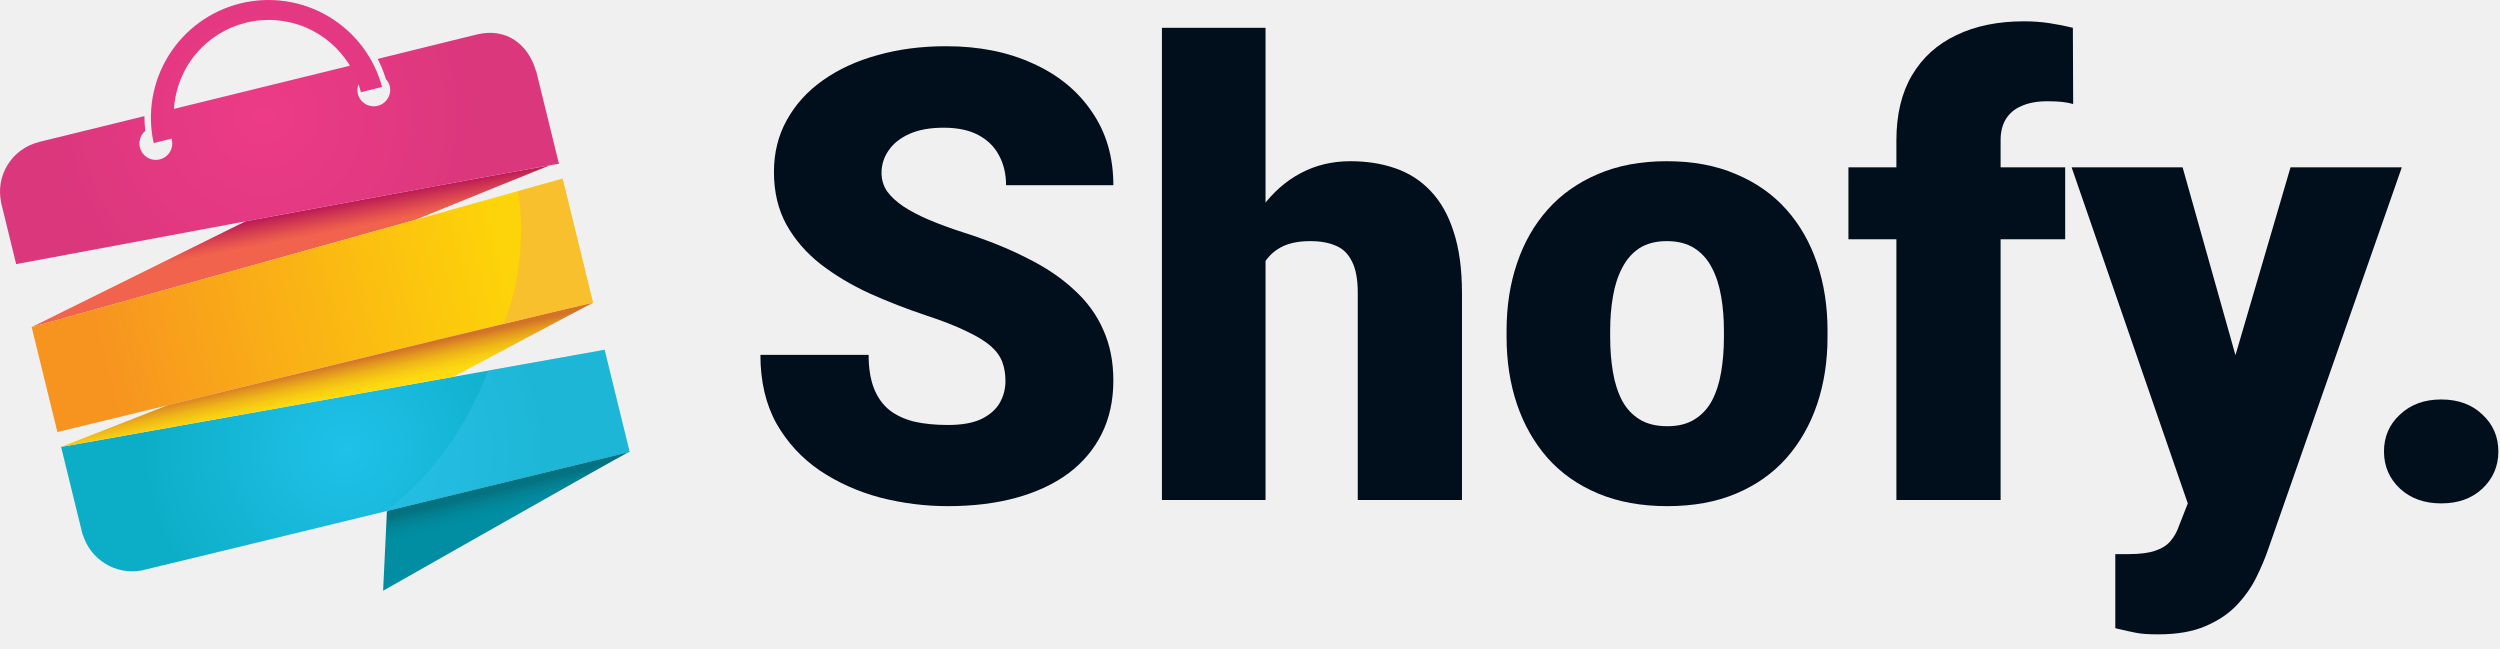
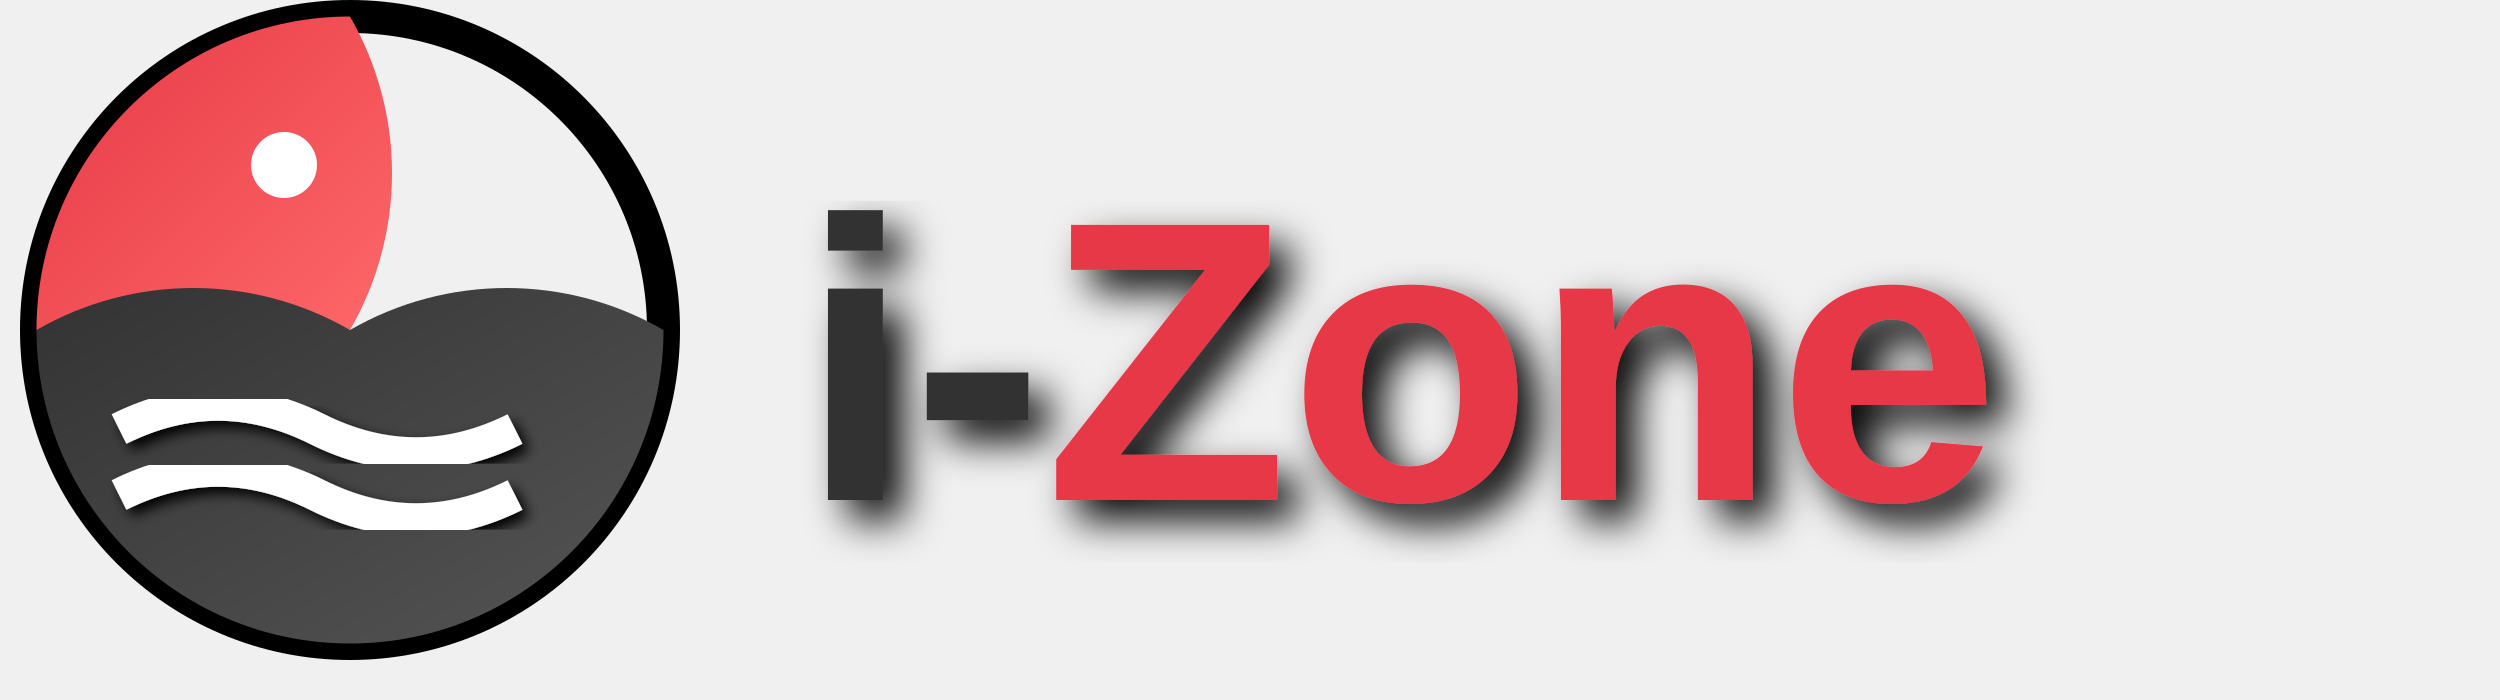
- <svg xmlns="http://www.w3.org/2000/svg" width="135" height="35" viewBox="0 0 135 35" fill="none">
-   <path d="M54.294 20.575C54.294 20.199 54.239 19.861 54.128 19.562C54.017 19.253 53.812 18.965 53.514 18.699C53.215 18.434 52.783 18.168 52.219 17.902C51.665 17.626 50.935 17.338 50.027 17.039C48.965 16.685 47.941 16.287 46.956 15.844C45.971 15.39 45.091 14.864 44.316 14.267C43.542 13.658 42.927 12.95 42.474 12.142C42.02 11.323 41.793 10.371 41.793 9.286C41.793 8.246 42.025 7.311 42.49 6.48C42.955 5.639 43.602 4.925 44.433 4.339C45.274 3.741 46.259 3.287 47.388 2.978C48.517 2.657 49.751 2.496 51.09 2.496C52.861 2.496 54.421 2.806 55.772 3.426C57.133 4.035 58.195 4.903 58.959 6.032C59.734 7.15 60.121 8.473 60.121 10H54.327C54.327 9.391 54.2 8.854 53.945 8.39C53.702 7.925 53.331 7.56 52.833 7.294C52.335 7.028 51.71 6.896 50.957 6.896C50.227 6.896 49.612 7.006 49.114 7.228C48.616 7.449 48.24 7.748 47.985 8.124C47.731 8.489 47.603 8.893 47.603 9.336C47.603 9.701 47.703 10.033 47.902 10.332C48.113 10.62 48.406 10.891 48.782 11.146C49.17 11.4 49.634 11.644 50.177 11.876C50.73 12.108 51.35 12.335 52.036 12.557C53.32 12.966 54.46 13.425 55.456 13.935C56.463 14.433 57.31 15.003 57.996 15.645C58.693 16.275 59.219 16.995 59.573 17.803C59.938 18.611 60.121 19.524 60.121 20.542C60.121 21.627 59.911 22.59 59.49 23.431C59.07 24.272 58.467 24.986 57.681 25.572C56.895 26.148 55.954 26.585 54.858 26.884C53.763 27.183 52.54 27.332 51.19 27.332C49.95 27.332 48.727 27.177 47.52 26.867C46.325 26.546 45.241 26.059 44.267 25.406C43.293 24.742 42.512 23.895 41.926 22.866C41.35 21.826 41.062 20.592 41.062 19.164H46.906C46.906 19.872 47 20.47 47.188 20.957C47.377 21.444 47.653 21.837 48.019 22.136C48.384 22.424 48.832 22.634 49.363 22.767C49.895 22.888 50.503 22.949 51.19 22.949C51.931 22.949 52.529 22.844 52.982 22.634C53.436 22.412 53.768 22.125 53.978 21.77C54.189 21.405 54.294 21.007 54.294 20.575Z" fill="#010F1C" />
-   <path d="M68.339 1.5V27H62.744V1.5H68.339ZM67.675 17.404L66.363 17.438C66.363 16.176 66.518 15.014 66.828 13.951C67.138 12.889 67.581 11.964 68.156 11.179C68.732 10.393 69.424 9.784 70.231 9.353C71.039 8.921 71.936 8.705 72.921 8.705C73.806 8.705 74.614 8.832 75.345 9.087C76.086 9.341 76.723 9.751 77.254 10.315C77.796 10.88 78.211 11.616 78.499 12.523C78.798 13.431 78.947 14.538 78.947 15.844V27H73.319V15.81C73.319 15.08 73.214 14.516 73.004 14.117C72.805 13.708 72.517 13.425 72.141 13.271C71.764 13.104 71.305 13.021 70.763 13.021C70.11 13.021 69.579 13.132 69.169 13.354C68.759 13.575 68.444 13.885 68.223 14.283C68.012 14.671 67.868 15.13 67.791 15.661C67.713 16.192 67.675 16.773 67.675 17.404Z" fill="#010F1C" />
-   <path d="M81.355 18.201V17.852C81.355 16.535 81.543 15.324 81.919 14.217C82.295 13.099 82.849 12.13 83.579 11.312C84.31 10.492 85.212 9.856 86.285 9.402C87.359 8.938 88.598 8.705 90.004 8.705C91.421 8.705 92.666 8.938 93.739 9.402C94.824 9.856 95.731 10.492 96.462 11.312C97.192 12.13 97.746 13.099 98.122 14.217C98.498 15.324 98.686 16.535 98.686 17.852V18.201C98.686 19.507 98.498 20.719 98.122 21.837C97.746 22.944 97.192 23.912 96.462 24.742C95.731 25.561 94.829 26.198 93.756 26.651C92.682 27.105 91.443 27.332 90.037 27.332C88.632 27.332 87.386 27.105 86.302 26.651C85.217 26.198 84.31 25.561 83.579 24.742C82.849 23.912 82.295 22.944 81.919 21.837C81.543 20.719 81.355 19.507 81.355 18.201ZM86.949 17.852V18.201C86.949 18.876 86.999 19.507 87.099 20.094C87.198 20.68 87.364 21.195 87.597 21.638C87.829 22.069 88.144 22.407 88.543 22.65C88.941 22.894 89.439 23.016 90.037 23.016C90.624 23.016 91.111 22.894 91.498 22.65C91.897 22.407 92.212 22.069 92.444 21.638C92.677 21.195 92.843 20.68 92.942 20.094C93.042 19.507 93.092 18.876 93.092 18.201V17.852C93.092 17.2 93.042 16.585 92.942 16.01C92.843 15.423 92.677 14.909 92.444 14.466C92.212 14.012 91.897 13.658 91.498 13.403C91.1 13.149 90.602 13.021 90.004 13.021C89.417 13.021 88.925 13.149 88.526 13.403C88.139 13.658 87.829 14.012 87.597 14.466C87.364 14.909 87.198 15.423 87.099 16.01C86.999 16.585 86.949 17.2 86.949 17.852Z" fill="#010F1C" />
-   <path d="M108.033 27H102.405V7.576C102.405 6.182 102.688 5.008 103.252 4.057C103.816 3.105 104.613 2.385 105.643 1.898C106.672 1.4 107.889 1.151 109.295 1.151C109.782 1.151 110.241 1.185 110.673 1.251C111.104 1.317 111.525 1.4 111.935 1.5L111.951 5.617C111.752 5.562 111.547 5.523 111.337 5.501C111.127 5.479 110.867 5.468 110.557 5.468C110.014 5.468 109.555 5.551 109.179 5.717C108.802 5.872 108.515 6.11 108.315 6.431C108.127 6.741 108.033 7.122 108.033 7.576V27ZM111.52 9.037V12.922H99.815V9.037H111.52Z" fill="#010F1C" />
-   <path d="M119.04 24.892L123.688 9.037H129.698L122.477 29.673C122.322 30.127 122.117 30.614 121.862 31.134C121.608 31.665 121.259 32.169 120.816 32.645C120.374 33.12 119.804 33.508 119.106 33.807C118.42 34.105 117.568 34.255 116.55 34.255C116.007 34.255 115.609 34.227 115.354 34.172C115.111 34.128 114.735 34.045 114.226 33.923V29.922C114.369 29.922 114.491 29.922 114.591 29.922C114.701 29.922 114.823 29.922 114.956 29.922C115.554 29.922 116.03 29.861 116.384 29.739C116.749 29.617 117.026 29.44 117.214 29.208C117.413 28.976 117.568 28.693 117.679 28.361L119.04 24.892ZM117.861 9.037L121.397 21.605L122.012 27.531H118.26L111.868 9.037H117.861Z" fill="#010F1C" />
-   <path d="M128.735 24.377C128.735 23.58 129.023 22.916 129.599 22.385C130.174 21.842 130.916 21.571 131.823 21.571C132.742 21.571 133.483 21.842 134.048 22.385C134.623 22.916 134.911 23.58 134.911 24.377C134.911 25.174 134.623 25.843 134.048 26.386C133.483 26.917 132.742 27.183 131.823 27.183C130.916 27.183 130.174 26.917 129.599 26.386C129.023 25.843 128.735 25.174 128.735 24.377Z" fill="#010F1C" />
-   <path d="M13.266 11.947L1.709 17.663L22.418 11.874C26.565 10.184 29.703 8.923 29.703 8.922C27.753 9.259 20.168 10.665 13.266 11.947Z" fill="url(#paint0_linear_2078_842)" />
-   <path d="M3.299 24.133C3.299 24.133 3.946 26.767 4.464 28.883C4.469 28.882 4.474 28.882 4.479 28.883C4.677 29.53 5.105 30.083 5.681 30.438C6.258 30.794 6.944 30.927 7.612 30.812C7.619 30.825 34 24.407 34 24.407L32.648 18.889L3.299 24.133Z" fill="url(#paint1_radial_2078_842)" />
-   <path d="M20.979 27.568L20.893 27.619L20.687 31.899C20.687 31.899 32.972 24.926 33.935 24.418C33.236 24.589 27.134 26.073 20.979 27.568Z" fill="url(#paint2_linear_2078_842)" />
-   <path d="M1.709 17.663L3.099 23.33C3.099 23.33 32.007 16.284 32.022 16.346C32.037 16.409 30.379 9.645 30.379 9.645L1.709 17.663Z" fill="url(#paint3_linear_2078_842)" />
-   <path d="M3.297 24.134L24.486 20.346C28.75 18.075 32.017 16.341 32.022 16.351C32.011 16.303 17.534 19.818 9.069 21.876L3.297 24.134Z" fill="url(#paint4_linear_2078_842)" />
-   <path opacity="0.4" d="M20.812 27.61C27.59 25.959 33.998 24.403 33.998 24.403L32.648 18.889L26.369 20.011C25.091 23.272 23.145 25.914 20.812 27.61Z" fill="#37C4EE" />
-   <path d="M27.182 17.492C30.067 16.799 32.019 16.337 32.022 16.355C32.039 16.423 30.379 9.654 30.379 9.654L27.971 10.326C28.316 12.292 28.183 15.11 27.182 17.492Z" fill="#F9C02E" />
-   <path d="M28.934 3.812C28.538 2.435 27.376 1.467 25.75 1.861L20.397 3.18C20.575 3.53 20.723 3.895 20.838 4.271C20.937 4.375 21.008 4.502 21.044 4.64C21.072 4.753 21.077 4.87 21.06 4.985C21.042 5.1 21.003 5.211 20.942 5.31C20.882 5.41 20.803 5.497 20.71 5.566C20.616 5.635 20.51 5.685 20.397 5.713C20.284 5.741 20.166 5.747 20.051 5.729C19.936 5.712 19.826 5.672 19.726 5.612C19.626 5.552 19.54 5.473 19.471 5.379C19.401 5.285 19.352 5.179 19.323 5.066C19.282 4.895 19.295 4.716 19.361 4.553C19.409 4.692 19.452 4.834 19.488 4.98L20.633 4.696C20.2 3.094 19.158 1.725 17.729 0.882C16.3 0.038 14.598 -0.212 12.986 0.183C11.374 0.579 9.982 1.59 9.106 2.999C8.23 4.408 7.94 6.105 8.299 7.725L9.272 7.486C9.272 7.499 9.272 7.513 9.282 7.527H9.274C9.313 7.68 9.311 7.842 9.267 7.994C9.223 8.146 9.139 8.284 9.023 8.393C8.908 8.501 8.766 8.577 8.611 8.612C8.457 8.647 8.295 8.64 8.145 8.592C7.994 8.543 7.858 8.455 7.753 8.337C7.648 8.219 7.576 8.074 7.546 7.918C7.515 7.763 7.527 7.602 7.58 7.452C7.633 7.303 7.725 7.17 7.846 7.069C7.815 6.803 7.799 6.537 7.798 6.27L2.105 7.666C2.105 7.666 2.105 7.666 2.105 7.673H2.098C1.398 7.845 0.793 8.285 0.413 8.898C0.033 9.511 -0.091 10.248 0.067 10.952H0.061L0.873 14.262C0.873 14.262 30.165 8.782 30.184 8.848L28.946 3.807L28.934 3.812ZM13.289 1.223C14.349 0.963 15.465 1.049 16.474 1.467C17.482 1.885 18.331 2.614 18.896 3.548L9.395 5.879C9.463 4.79 9.878 3.751 10.579 2.913C11.279 2.075 12.229 1.483 13.289 1.223Z" fill="url(#paint5_radial_2078_842)" />
-   <defs>
-     <linearGradient id="paint0_linear_2078_842" x1="16.533" y1="17.655" x2="14.604" y2="7.449" gradientUnits="userSpaceOnUse">
-       <stop offset="0.46" stop-color="#F1634C" />
-       <stop offset="0.49" stop-color="#E8574E" />
-       <stop offset="0.55" stop-color="#D03652" />
-       <stop offset="0.59" stop-color="#BE1E55" />
-     </linearGradient>
-     <radialGradient id="paint1_radial_2078_842" cx="0" cy="0" r="1" gradientUnits="userSpaceOnUse" gradientTransform="translate(18.6505 24.2605) rotate(-13.79) scale(10.8551 10.8551)">
-       <stop stop-color="#20C1E9" />
-       <stop offset="1" stop-color="#0CAEC7" />
-     </radialGradient>
-     <linearGradient id="paint2_linear_2078_842" x1="27.504" y1="28.939" x2="26.541" y2="25.014" gradientUnits="userSpaceOnUse">
-       <stop offset="0.3" stop-color="#018EA2" />
-       <stop offset="0.41" stop-color="#018A9E" />
-       <stop offset="0.53" stop-color="#038091" />
-       <stop offset="0.63" stop-color="#047280" />
-     </linearGradient>
-     <linearGradient id="paint3_linear_2078_842" x1="27.076" y1="14.006" x2="5.568" y2="19.285" gradientUnits="userSpaceOnUse">
-       <stop stop-color="#FDD309" />
-       <stop offset="1" stop-color="#F79420" />
-     </linearGradient>
-     <linearGradient id="paint4_linear_2078_842" x1="18.226" y1="22.798" x2="17.522" y2="19.601" gradientUnits="userSpaceOnUse">
-       <stop offset="0.33" stop-color="#FFDD0F" />
-       <stop offset="0.45" stop-color="#FDD910" />
-       <stop offset="0.56" stop-color="#F8CC13" />
-       <stop offset="0.69" stop-color="#EFB618" />
-       <stop offset="0.81" stop-color="#E3991F" />
-       <stop offset="0.94" stop-color="#D37328" />
-     </linearGradient>
-     <radialGradient id="paint5_radial_2078_842" cx="0" cy="0" r="1" gradientUnits="userSpaceOnUse" gradientTransform="translate(14.2255 6.24045) rotate(-13.79) scale(11.4313 11.4313)">
-       <stop stop-color="#ED3B87" />
-       <stop offset="1" stop-color="#DB377D" />
-     </radialGradient>
-   </defs>
+ <svg xmlns="http://www.w3.org/2000/svg" width="250" height="70" viewBox="0 0 250 70">
+   <svg x="0" y="0" width="70" height="66" viewBox="0 0 200 200">
+     <circle cx="100" cy="100" r="95" fill="none" stroke="black" stroke-width="10" />
+     <path d="M 100,5              A 95,95 0 0 1 100,100              A 95,95 0 0 1 5,100              A 95,95 0 0 1 100,5 Z" fill="url(#redGradient)" />
+     <path d="M 100,100              A 95,95 0 0 1 195,100              A 95,95 0 0 1 100,195              A 95,95 0 0 1 5,100              A 95,95 0 0 1 100,100 Z" fill="url(#blackGradient)" />
+     <path d="M 30,130              Q 60,115 90,130              T 150,130" fill="none" stroke="white" stroke-width="10" filter="url(#shadow)" />
+     <path d="M 30,150              Q 60,135 90,150              T 150,150" fill="none" stroke="white" stroke-width="10" filter="url(#shadow)" />
+     <circle cx="80" cy="50" r="10" fill="white" />
+     <defs>
+       <linearGradient id="redGradient" x1="0%" y1="0%" x2="100%" y2="100%">
+         <stop offset="0%" style="stop-color:#e63946;stop-opacity:1" />
+         <stop offset="100%" style="stop-color:#ff6b6b;stop-opacity:1" />
+       </linearGradient>
+       <linearGradient id="blackGradient" x1="0%" y1="0%" x2="100%" y2="100%">
+         <stop offset="0%" style="stop-color:#333;stop-opacity:1" />
+         <stop offset="100%" style="stop-color:#555;stop-opacity:1" />
+       </linearGradient>
+       <filter id="shadow" x="-10%" y="-10%" width="130%" height="130%">
+         <feGaussianBlur in="SourceAlpha" stdDeviation="2" />
+         <feOffset dx="2" dy="2" result="offsetblur" />
+         <feMerge>
+           <feMergeNode />
+           <feMergeNode in="SourceGraphic" />
+         </feMerge>
+       </filter>
+     </defs>
+   </svg>
+   <text x="80" y="50" font-family="Arial, sans-serif" font-weight="bold" font-size="40" fill="#333" filter="url(#shadow)">i-<tspan fill="#e63946">Zone</tspan>
+   </text>
</svg>
